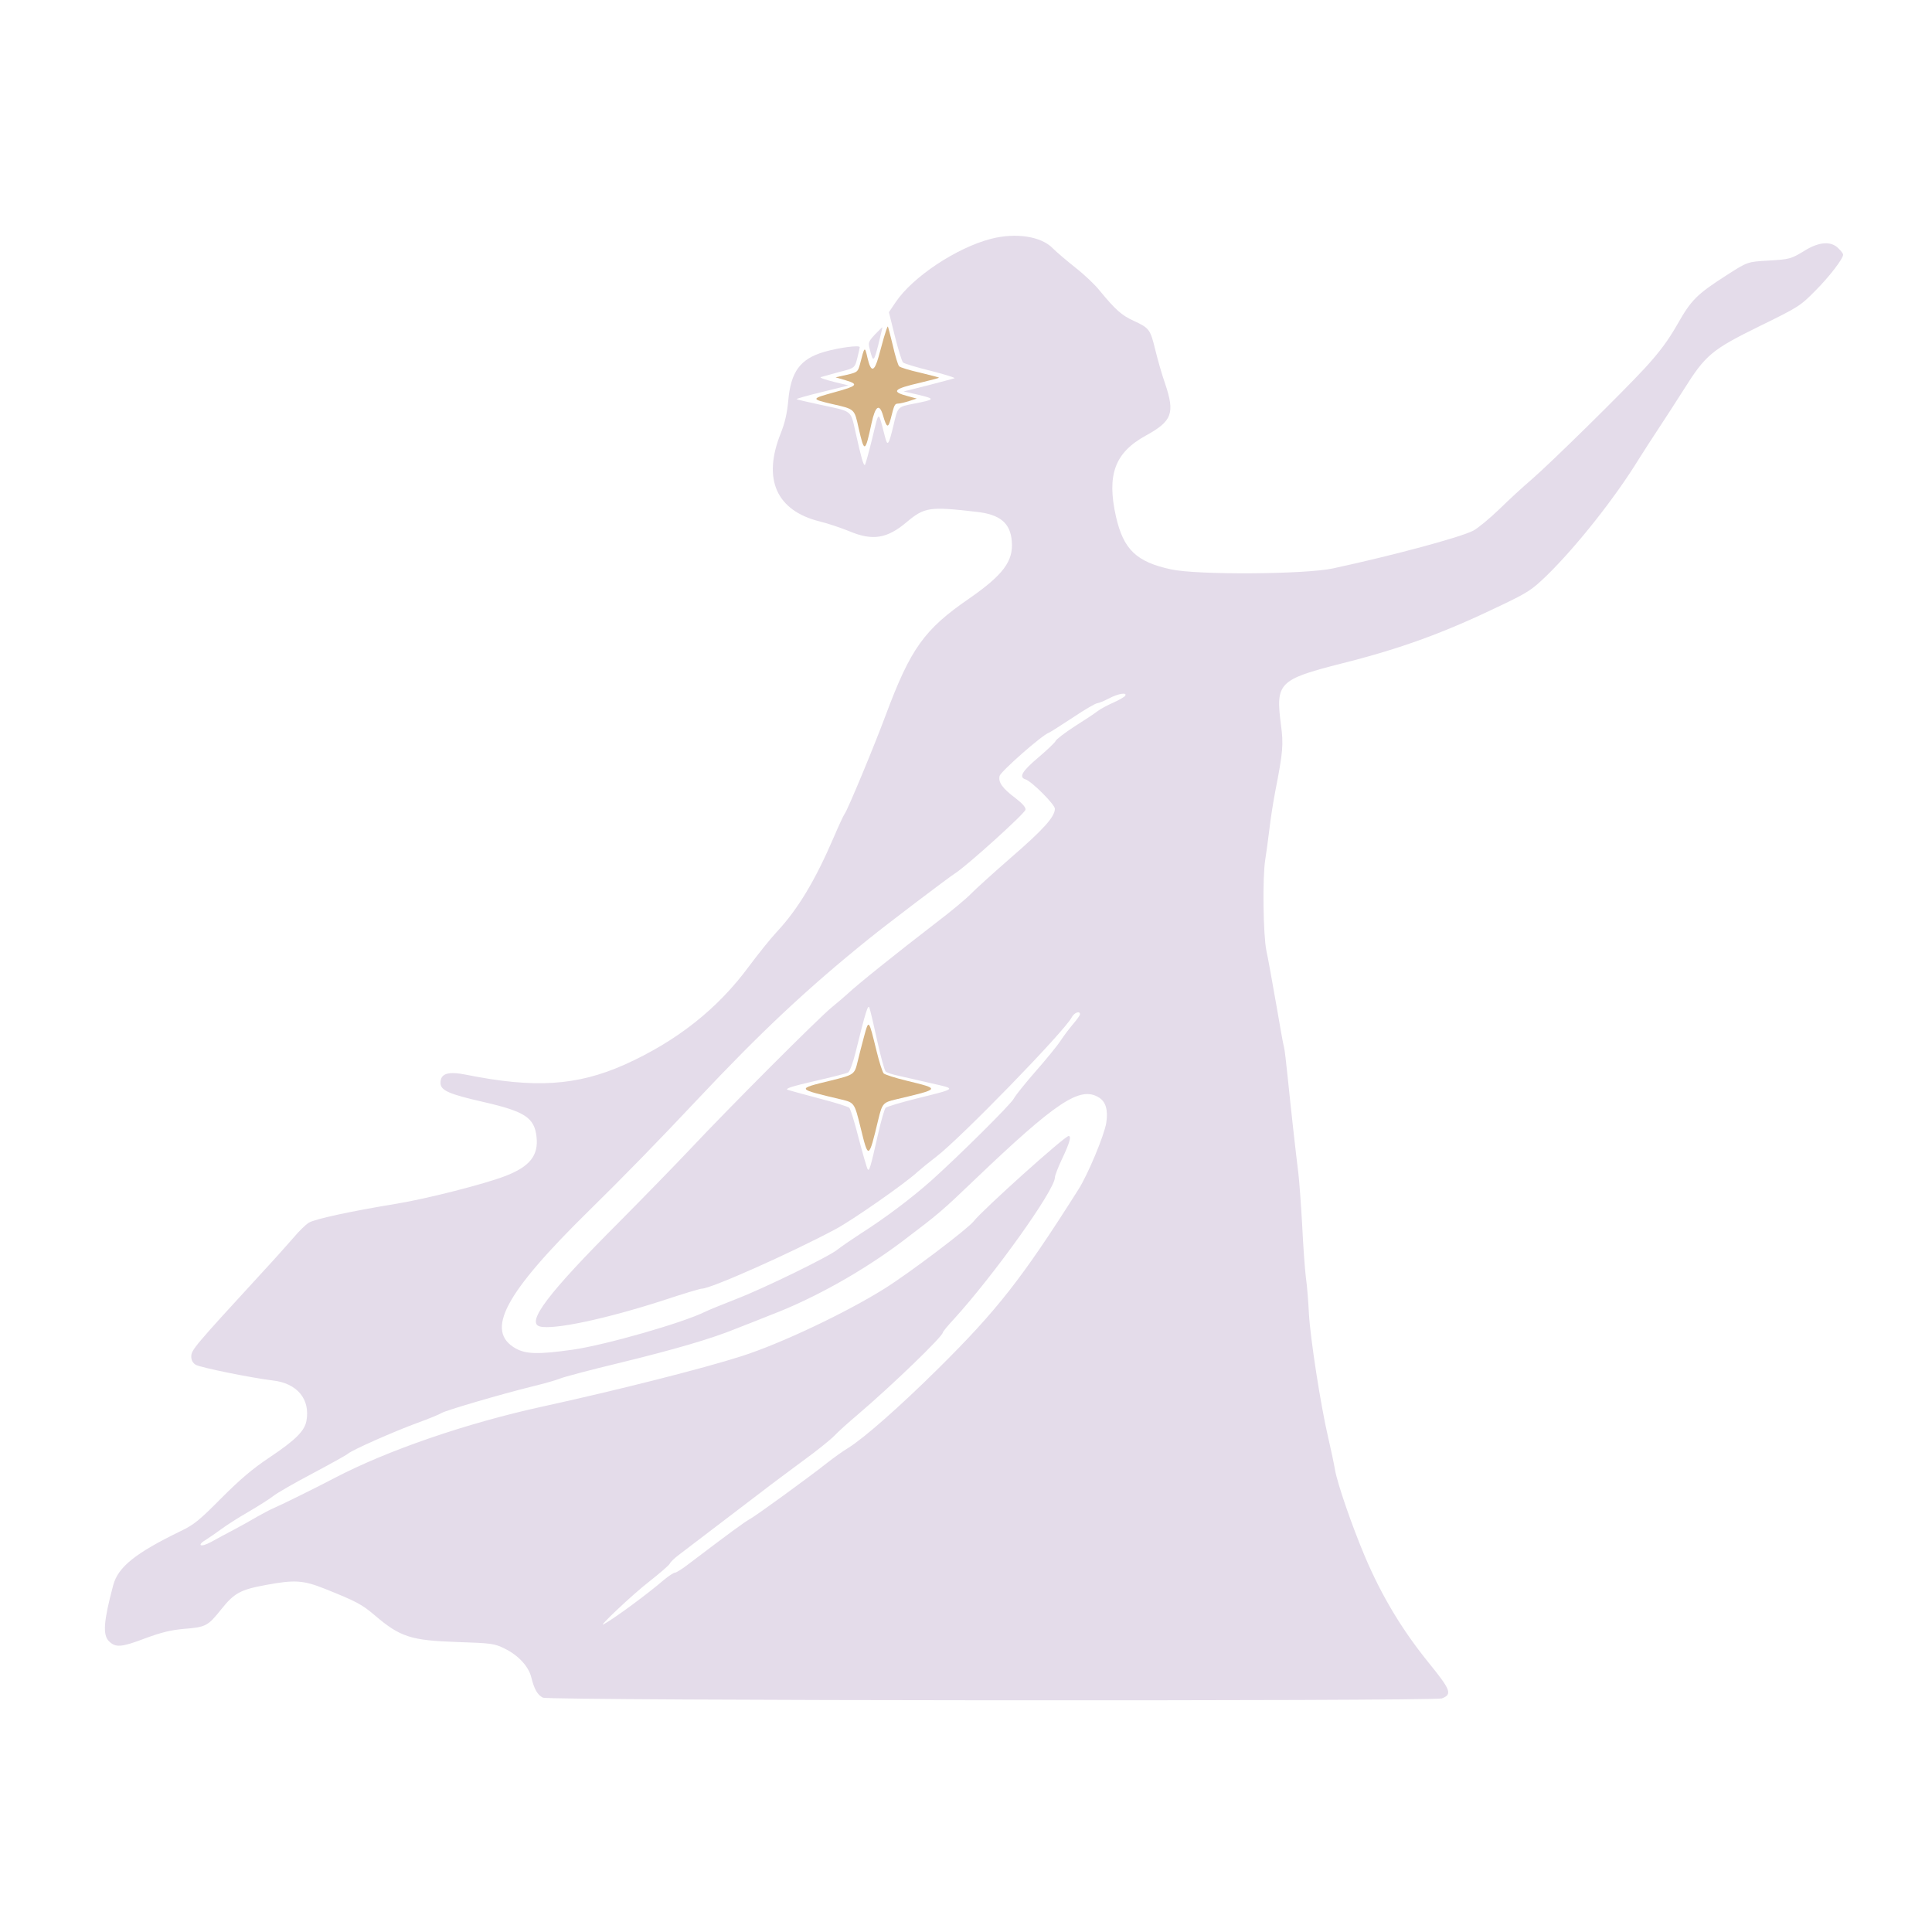
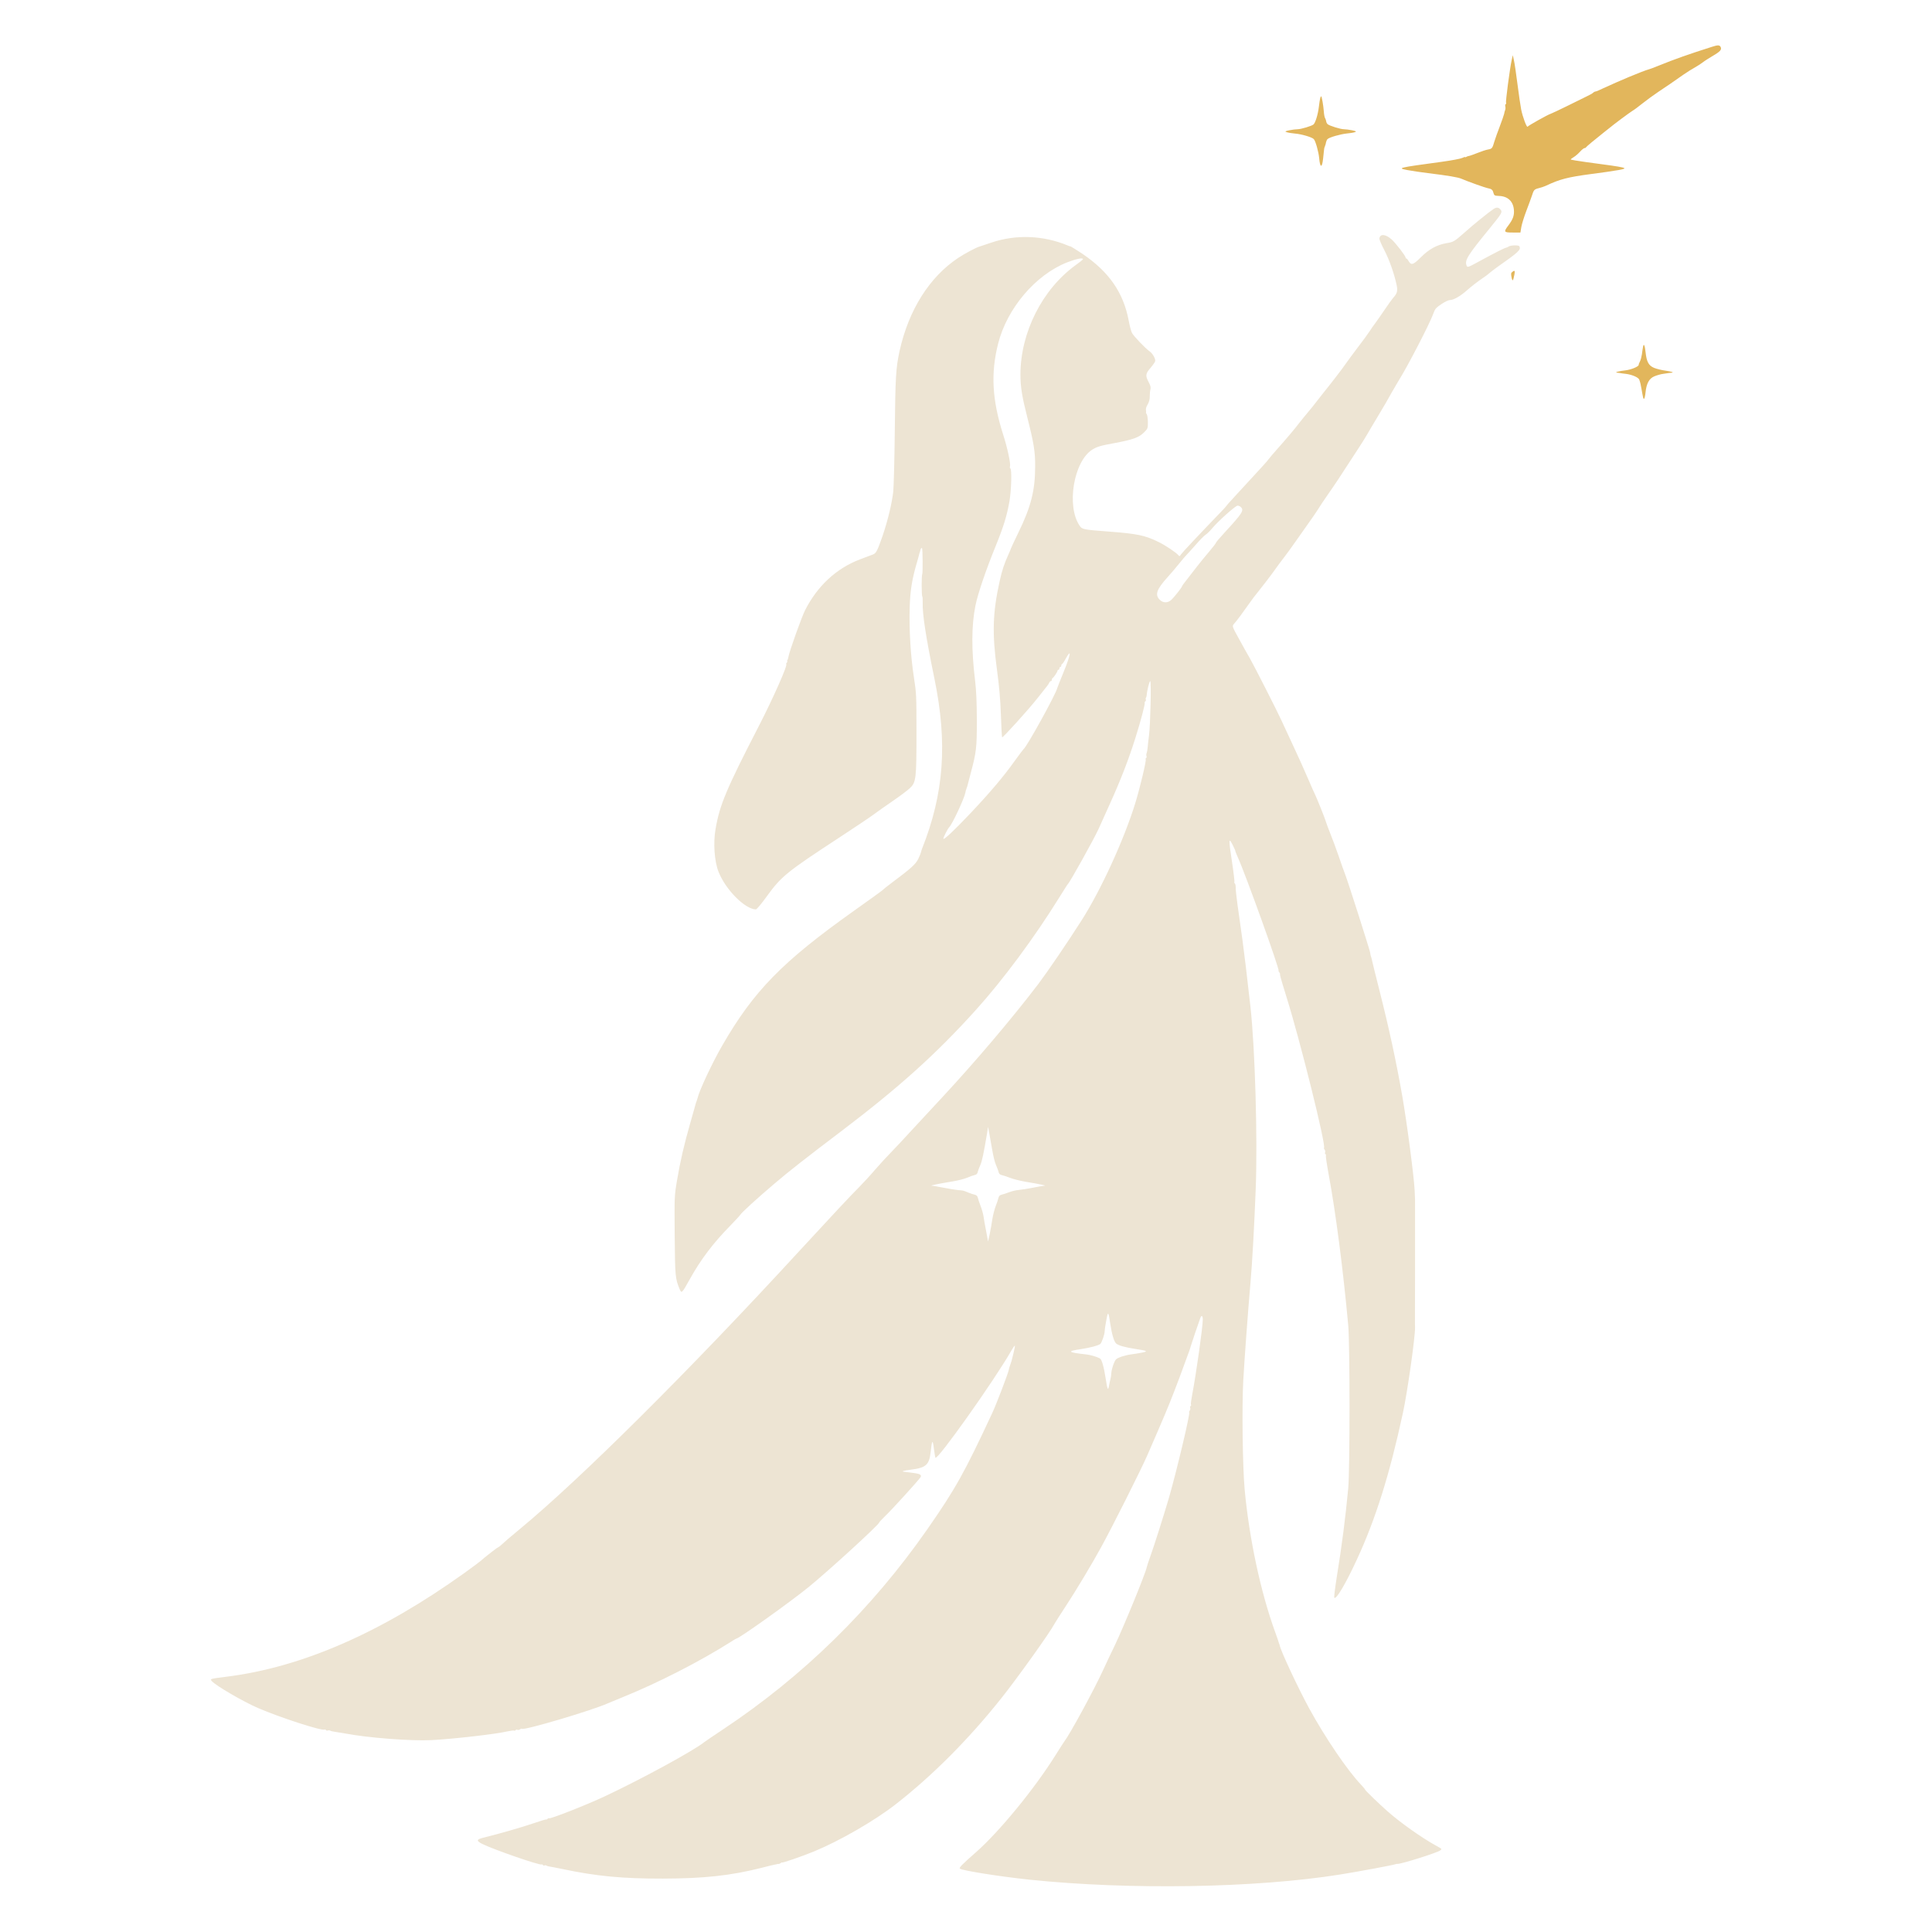
- <svg xmlns="http://www.w3.org/2000/svg" width="120" height="120" viewBox="0 0 1000 1000">
-   <g transform="translate(0,1000) scale(0.1,-0.1)" fill="#E4DCEA" stroke="none">
-     <path d="M5130 8764 c-179 -46 -407 -198 -494 -328 l-35 -52 31 -125 c17 -68 36 -129 42 -135 6 -6 72 -26 146 -44 74 -19 128 -36 120 -38 -8 -3 -71 -19 -139 -37 l-124 -31 79 -18 c87 -21 85 -24 -29 -46 -81 -16 -80 -15 -102 -110 -25 -104 -31 -113 -44 -62 -37 142 -30 142 -66 -6 -18 -73 -35 -135 -38 -138 -7 -7 -19 35 -49 170 -26 115 -14 105 -182 141 -66 14 -121 27 -123 29 -2 2 57 19 132 37 l137 34 -78 19 c-43 11 -73 21 -66 24 7 2 50 14 94 26 82 21 82 21 95 71 7 28 13 54 13 58 0 12 -106 -2 -183 -24 -125 -36 -174 -103 -187 -253 -6 -64 -17 -114 -39 -169 -95 -237 -23 -400 202 -456 42 -10 112 -34 154 -51 119 -50 194 -38 294 46 94 79 119 83 361 55 124 -13 178 -58 185 -153 9 -103 -46 -175 -222 -297 -231 -159 -302 -258 -430 -601 -59 -159 -199 -496 -214 -514 -5 -6 -30 -60 -56 -121 -96 -223 -185 -371 -294 -488 -32 -34 -96 -114 -143 -177 -164 -223 -375 -389 -646 -511 -246 -109 -464 -123 -818 -52 -95 19 -134 7 -134 -42 0 -39 43 -58 223 -99 214 -49 263 -81 274 -180 11 -97 -35 -155 -164 -204 -107 -41 -401 -116 -558 -142 -238 -39 -428 -80 -457 -99 -16 -10 -50 -43 -76 -74 -26 -30 -98 -111 -161 -179 -358 -390 -371 -405 -371 -440 0 -18 8 -33 23 -42 22 -14 289 -68 397 -81 128 -14 197 -97 176 -210 -10 -52 -56 -98 -190 -188 -90 -60 -152 -113 -251 -212 -113 -114 -141 -137 -210 -170 -235 -114 -324 -186 -349 -280 -50 -187 -55 -257 -22 -290 35 -34 64 -32 190 16 82 30 130 42 199 48 113 9 123 15 192 101 67 84 99 102 230 126 150 28 194 25 305 -19 165 -66 193 -81 260 -138 131 -112 187 -130 426 -138 180 -6 193 -8 246 -34 70 -34 124 -92 138 -149 15 -61 32 -91 60 -105 31 -16 4613 -19 4653 -4 55 21 46 44 -66 182 -138 170 -244 345 -332 552 -66 156 -142 375 -155 449 -6 35 -22 111 -36 170 -39 168 -92 512 -99 638 -3 63 -10 149 -16 190 -5 41 -14 163 -19 270 -6 107 -15 229 -20 270 -13 103 -38 327 -55 495 -8 77 -16 147 -19 155 -3 8 -21 107 -40 220 -20 113 -42 238 -51 278 -17 83 -21 381 -6 473 5 30 14 99 21 154 6 55 20 143 30 195 41 210 44 245 30 350 -28 215 -11 233 311 315 314 79 532 159 827 301 142 68 160 80 239 156 153 150 350 398 475 601 28 45 77 120 108 167 31 47 88 135 126 195 112 178 144 205 390 326 202 99 212 105 289 183 74 74 145 167 145 188 0 5 -11 20 -25 33 -36 37 -96 34 -167 -8 -80 -49 -83 -49 -198 -56 -105 -6 -105 -6 -214 -76 -154 -99 -182 -127 -254 -254 -47 -82 -91 -142 -166 -224 -119 -129 -490 -494 -592 -582 -38 -32 -112 -100 -164 -151 -52 -50 -113 -100 -135 -111 -69 -35 -411 -127 -725 -195 -144 -31 -701 -35 -839 -5 -180 39 -246 103 -285 274 -48 215 -6 330 154 418 137 75 152 116 101 268 -17 48 -39 126 -51 175 -26 107 -31 114 -111 151 -64 29 -95 57 -179 159 -23 29 -79 82 -124 117 -44 35 -97 80 -116 99 -60 63 -192 83 -320 50z m694 -2365 c-3 -6 -31 -22 -62 -36 -30 -13 -67 -33 -81 -44 -14 -11 -68 -47 -119 -79 -51 -33 -95 -67 -98 -75 -3 -8 -44 -47 -90 -86 -84 -71 -102 -102 -66 -113 32 -10 152 -130 152 -152 0 -42 -60 -108 -225 -251 -93 -81 -188 -167 -210 -190 -22 -23 -103 -91 -181 -150 -204 -157 -410 -322 -458 -368 -12 -11 -48 -42 -81 -69 -74 -61 -526 -514 -730 -731 -82 -87 -249 -258 -370 -380 -367 -367 -485 -522 -410 -541 72 -18 343 40 637 135 102 34 192 61 201 61 46 0 456 182 692 308 85 45 362 238 425 297 19 17 62 52 95 77 124 94 664 649 702 722 13 25 43 36 43 16 0 -5 -15 -26 -32 -46 -18 -21 -49 -61 -68 -90 -19 -29 -79 -102 -132 -162 -53 -61 -103 -123 -111 -139 -16 -30 -282 -294 -427 -424 -100 -89 -239 -194 -365 -274 -49 -32 -103 -69 -119 -82 -43 -36 -381 -201 -526 -257 -69 -27 -141 -56 -161 -66 -115 -57 -516 -172 -685 -196 -177 -25 -241 -23 -294 6 -162 91 -59 284 380 715 176 173 350 351 556 570 331 352 568 575 889 834 94 76 410 316 452 343 65 43 358 308 361 327 2 12 -16 32 -52 60 -68 51 -90 82 -82 115 6 23 218 210 254 223 8 3 64 39 125 79 61 41 118 74 126 74 9 1 36 12 61 25 47 25 96 33 84 14z m-1284 -1784 c18 -82 38 -155 44 -161 6 -6 36 -16 66 -22 30 -7 107 -24 170 -39 133 -30 137 -26 -80 -80 -80 -20 -150 -41 -156 -47 -6 -6 -23 -65 -38 -131 -42 -186 -47 -201 -56 -185 -4 8 -25 80 -46 160 -20 80 -42 150 -48 156 -6 6 -76 28 -154 48 -79 21 -153 41 -165 45 -16 6 21 18 138 45 88 20 167 40 175 45 8 4 25 50 38 102 52 212 65 253 72 233 4 -10 22 -86 40 -169z m1147 -295 c37 -22 49 -66 39 -132 -11 -66 -95 -268 -145 -346 -291 -460 -420 -624 -725 -926 -197 -195 -384 -360 -465 -410 -25 -15 -73 -49 -106 -75 -104 -82 -366 -272 -401 -292 -30 -16 -111 -76 -322 -236 -31 -24 -62 -43 -68 -43 -7 0 -33 -17 -57 -37 -85 -73 -250 -195 -312 -230 -37 -22 149 154 233 219 57 45 106 87 109 95 3 8 25 29 48 46 42 32 291 222 433 330 42 33 136 102 207 155 72 52 146 112 165 132 19 20 71 67 115 104 182 155 445 409 445 429 0 4 26 36 58 70 209 230 522 668 522 732 0 10 16 51 35 92 41 86 52 123 36 123 -20 0 -445 -382 -491 -441 -30 -39 -334 -269 -462 -349 -198 -124 -535 -284 -738 -349 -199 -64 -646 -177 -1035 -262 -393 -86 -800 -226 -1075 -370 -101 -53 -278 -140 -320 -158 -14 -6 -50 -25 -80 -42 -30 -18 -84 -48 -120 -67 -36 -19 -89 -47 -117 -63 -57 -31 -78 -18 -23 14 16 10 50 34 75 52 25 19 89 60 143 91 53 31 111 68 127 81 17 14 107 66 200 115 94 50 177 96 185 103 22 20 240 116 360 160 58 21 114 44 125 51 22 14 309 98 475 139 58 14 121 32 140 40 19 8 154 44 300 79 295 72 483 127 610 179 47 18 130 51 185 73 224 86 475 227 681 383 182 138 198 151 369 315 423 404 545 485 642 426z M4528 8268 c-34 -37 -35 -42 -26 -76 17 -69 21 -67 44 23 12 49 22 90 21 91 -1 1 -18 -17 -39 -38z" />
+ <svg xmlns="http://www.w3.org/2000/svg" width="120" height="120" viewBox="0 0 2048 2048">
+   <g transform="translate(0,2048) scale(0.1,-0.1)" fill="#EDE4D3" stroke="none">
+     <path d="M15830 18263 c-51 -34 -218 -169 -302 -245 -111 -98 -120 -104 -196 -116 -100 -17 -185 -64 -269 -148 -81 -81 -103 -89 -130 -44 -9 17 -21 30 -25 30 -4 0 -8 5 -8 10 0 17 -105 153 -148 192 -64 57 -122 62 -130 11 -2 -11 22 -67 52 -124 53 -101 106 -252 131 -371 13 -64 6 -88 -39 -138 -12 -14 -51 -68 -86 -120 -35 -52 -80 -116 -99 -142 -20 -26 -48 -66 -63 -90 -15 -24 -70 -99 -123 -168 -52 -69 -110 -147 -129 -175 -32 -48 -161 -215 -246 -320 -22 -27 -53 -67 -68 -87 -15 -20 -54 -69 -87 -108 -33 -39 -73 -88 -88 -108 -47 -62 -137 -169 -228 -271 -47 -53 -92 -105 -100 -117 -13 -20 -63 -75 -331 -365 -65 -70 -118 -129 -118 -132 0 -2 -26 -31 -57 -63 -225 -233 -410 -430 -424 -451 -14 -22 -17 -22 -29 -7 -24 28 -133 101 -205 137 -146 72 -226 89 -530 112 -277 21 -284 23 -311 63 -142 210 -62 682 135 806 50 31 86 42 240 70 188 35 255 59 307 111 42 42 42 44 42 111 -1 38 -6 75 -12 83 -6 8 -10 16 -8 18 1 1 1 6 1 11 -5 29 -2 42 18 77 15 27 22 56 21 85 0 25 3 57 7 72 5 21 1 41 -19 78 -36 68 -33 88 18 148 25 29 48 61 51 72 7 23 -25 82 -58 105 -46 32 -170 162 -187 195 -10 19 -25 76 -34 125 -56 303 -209 524 -497 718 -60 39 -112 72 -116 73 -4 0 -21 6 -38 13 -258 107 -547 117 -804 30 -64 -21 -120 -40 -126 -42 -37 -10 -157 -74 -228 -121 -306 -204 -525 -553 -621 -986 -39 -178 -45 -275 -51 -855 -3 -297 -11 -583 -16 -635 -14 -125 -57 -304 -112 -467 -57 -163 -69 -188 -104 -201 -15 -6 -77 -29 -138 -52 -249 -95 -450 -281 -580 -537 -38 -75 -169 -442 -178 -499 -1 -10 -6 -25 -10 -31 -5 -7 -5 -13 -1 -13 3 0 1 -7 -6 -15 -7 -8 -10 -15 -6 -15 22 0 -138 -361 -292 -660 -344 -668 -413 -832 -457 -1089 -26 -147 -12 -342 32 -453 74 -188 279 -395 395 -398 10 0 55 54 117 139 152 210 210 258 761 618 168 110 335 222 371 249 36 27 128 92 204 144 76 52 157 113 180 135 66 62 70 99 70 590 0 398 -1 415 -28 590 -34 220 -51 502 -44 735 5 180 26 307 79 485 11 39 22 77 23 85 2 8 4 15 5 15 1 0 3 8 5 18 4 21 13 33 19 26 7 -7 9 -269 2 -276 -8 -9 -8 -228 1 -236 3 -4 5 -33 4 -65 -4 -119 33 -362 123 -799 142 -688 104 -1222 -131 -1813 -3 -8 -8 -23 -10 -33 -2 -10 -15 -43 -29 -72 -28 -56 -77 -101 -284 -255 -47 -35 -89 -69 -95 -76 -5 -6 -142 -105 -303 -219 -760 -540 -1063 -850 -1397 -1430 -105 -182 -243 -476 -261 -557 -1 -5 -3 -10 -4 -13 -1 -3 -4 -9 -5 -15 -1 -5 -3 -11 -5 -12 -1 -2 -3 -10 -5 -18 -2 -8 -28 -100 -58 -205 -66 -230 -107 -408 -142 -617 -26 -156 -26 -163 -23 -575 4 -438 6 -457 53 -570 20 -47 24 -43 110 112 115 206 244 376 419 555 56 58 107 112 112 121 12 23 179 175 359 328 149 128 342 279 721 566 606 460 998 813 1415 1275 292 323 626 774 890 1200 46 74 86 137 90 140 20 17 273 471 323 580 13 30 69 154 124 275 111 245 197 467 266 687 58 183 107 369 100 379 -2 4 1 11 7 14 5 4 8 13 5 20 -2 7 -2 16 2 19 3 4 6 14 7 24 4 53 29 152 38 152 12 0 2 -458 -13 -575 -6 -44 -12 -100 -14 -125 -2 -25 -7 -53 -11 -62 -4 -10 -5 -25 -2 -33 4 -8 2 -17 -4 -20 -5 -4 -7 -10 -4 -15 8 -13 -60 -299 -111 -465 -119 -386 -364 -920 -568 -1240 -159 -249 -363 -548 -459 -675 -273 -359 -670 -827 -1017 -1200 -74 -80 -212 -228 -306 -330 -93 -102 -203 -219 -243 -260 -41 -41 -113 -120 -161 -175 -47 -56 -124 -139 -170 -186 -86 -85 -318 -334 -645 -689 -1157 -1259 -2314 -2410 -2955 -2939 -124 -103 -139 -116 -193 -165 -15 -14 -30 -26 -34 -26 -3 0 -35 -23 -72 -52 -87 -69 -89 -70 -109 -89 -9 -9 -90 -69 -180 -134 -885 -634 -1722 -999 -2522 -1099 -178 -23 -176 -22 -154 -47 45 -50 327 -214 487 -284 239 -103 681 -246 708 -229 4 2 10 0 14 -5 3 -6 12 -8 20 -5 8 3 20 2 27 -2 6 -4 26 -9 43 -11 16 -2 66 -10 110 -18 245 -47 703 -82 920 -71 228 12 678 63 801 92 36 8 69 12 74 9 5 -3 11 -1 15 4 3 6 12 8 20 4 9 -3 21 0 29 6 7 6 15 8 18 5 20 -20 748 196 911 270 18 8 93 39 167 69 368 149 813 377 1138 583 29 19 54 34 57 34 29 0 575 390 770 549 220 180 745 661 745 682 0 4 30 36 66 71 66 62 342 366 370 406 18 26 -1 39 -73 48 -26 4 -57 7 -68 9 -11 1 -26 3 -34 4 -33 3 3 13 76 22 158 20 193 50 208 185 15 137 22 142 36 28 6 -43 12 -81 15 -86 20 -33 625 820 803 1132 19 33 36 58 39 55 2 -2 -4 -37 -14 -77 -10 -40 -19 -76 -20 -80 -1 -5 -3 -10 -4 -13 -1 -3 -4 -9 -5 -15 -1 -5 -4 -12 -5 -15 -1 -3 -4 -9 -5 -15 -1 -5 -3 -11 -4 -12 -2 -2 -4 -14 -7 -27 -7 -39 -131 -364 -175 -458 -296 -636 -391 -806 -692 -1238 -587 -841 -1312 -1552 -2162 -2117 -99 -66 -188 -126 -199 -135 -112 -90 -650 -384 -1049 -572 -194 -92 -597 -250 -597 -235 0 4 -7 1 -15 -6 -8 -7 -15 -10 -15 -7 0 3 -64 -16 -142 -43 -124 -42 -345 -106 -527 -151 -71 -18 -73 -32 -10 -65 116 -58 611 -230 630 -218 4 2 10 0 14 -6 4 -6 11 -8 16 -5 5 4 14 3 21 -1 7 -4 21 -9 33 -10 11 -1 74 -14 140 -27 353 -75 636 -102 1060 -101 437 1 717 31 1047 114 64 17 127 32 140 34 12 3 25 5 28 6 3 2 9 2 14 1 4 -1 14 4 22 10 8 6 14 9 14 6 0 -8 210 64 339 117 274 113 643 326 866 500 392 306 775 691 1121 1126 171 215 515 696 561 785 9 17 62 100 118 185 100 151 285 459 378 630 119 216 424 824 488 971 39 90 93 216 121 279 96 222 147 349 228 566 99 268 111 302 111 309 0 5 93 280 104 307 12 30 25 20 25 -20 0 -80 -71 -580 -111 -789 -11 -57 -18 -107 -14 -112 3 -5 1 -12 -4 -16 -6 -3 -8 -12 -4 -20 3 -9 0 -21 -6 -29 -6 -7 -8 -15 -5 -18 12 -12 -130 -609 -214 -903 -48 -164 -158 -513 -196 -617 -20 -54 -37 -108 -40 -121 -11 -62 -243 -628 -338 -827 -39 -80 -97 -203 -129 -273 -95 -206 -349 -673 -406 -746 -7 -9 -50 -76 -95 -148 -221 -354 -596 -811 -843 -1028 -150 -132 -180 -163 -170 -173 20 -20 422 -84 735 -117 1062 -111 2403 -89 3300 55 192 31 554 98 580 108 8 3 18 5 22 4 30 -6 433 121 457 144 17 16 21 12 -53 53 -148 82 -367 237 -505 358 -98 87 -241 225 -241 233 0 4 -19 26 -42 51 -142 148 -380 498 -550 809 -116 213 -301 607 -313 670 -2 8 -4 15 -5 15 -1 0 -3 7 -5 15 -2 8 -19 58 -38 110 -154 424 -275 991 -323 1510 -22 236 -30 879 -15 1153 12 219 50 735 76 1032 19 212 41 609 56 1000 21 536 -7 1496 -56 1935 -44 389 -58 506 -85 710 -17 124 -40 290 -52 370 -11 80 -20 162 -19 182 0 20 -4 40 -9 43 -6 4 -8 10 -5 15 3 5 -8 100 -25 212 -37 242 -36 267 7 181 17 -35 30 -63 28 -63 -2 0 10 -30 26 -67 84 -185 450 -1203 432 -1203 -3 0 0 -6 6 -14 6 -8 11 -18 10 -22 -1 -5 0 -11 1 -14 1 -3 3 -12 5 -21 1 -8 30 -103 63 -210 144 -459 421 -1573 397 -1597 -3 -3 0 -11 6 -18 6 -8 9 -20 6 -29 -4 -8 -2 -17 4 -20 5 -4 7 -10 4 -15 -3 -5 10 -94 29 -197 75 -403 154 -1014 208 -1603 18 -204 18 -1528 0 -1725 -31 -326 -66 -599 -124 -957 -17 -109 -28 -201 -24 -205 21 -21 122 151 238 402 200 431 348 903 489 1555 49 225 132 816 129 910 -1 19 -1 38 -1 43 1 5 2 1293 1 1310 0 1 -2 45 -4 97 -7 146 -81 715 -132 1005 -61 351 -140 716 -236 1095 -44 173 -81 324 -83 335 -2 11 -4 22 -6 25 -1 3 -3 10 -4 15 -2 6 -4 12 -5 15 -1 3 -4 17 -6 33 -6 34 -236 756 -264 826 -11 28 -43 117 -70 197 -28 81 -69 192 -92 248 -22 55 -41 108 -43 116 -4 20 -102 265 -115 288 -5 9 -39 85 -74 167 -35 83 -107 242 -160 355 -52 113 -108 232 -123 265 -45 99 -287 574 -333 655 -24 41 -77 135 -117 209 -74 134 -74 134 -50 160 24 26 99 127 172 231 21 30 53 73 72 95 48 59 152 194 198 260 22 31 58 80 81 109 22 28 80 107 128 176 48 69 112 159 141 200 30 41 73 104 96 140 22 36 66 102 97 146 94 135 102 147 341 515 31 48 69 108 84 135 15 27 63 108 106 179 43 72 83 139 89 150 6 11 36 63 65 115 30 52 64 111 76 130 87 136 325 596 362 698 21 59 28 67 88 108 42 28 77 44 96 44 34 0 107 42 171 99 60 52 112 92 169 131 28 18 61 43 75 56 14 12 46 37 72 56 241 169 265 192 243 228 -9 14 -95 11 -114 -4 -7 -5 -19 -11 -27 -12 -17 -3 -110 -50 -276 -140 -128 -70 -133 -72 -142 -48 -21 56 11 107 254 404 122 150 130 163 104 191 -21 23 -42 24 -74 2z m-4350 -530 c0 -5 -35 -33 -77 -63 -354 -256 -585 -713 -586 -1160 0 -131 17 -236 74 -459 68 -268 83 -360 82 -516 0 -252 -44 -426 -175 -695 -44 -91 -81 -169 -82 -175 -1 -5 -12 -32 -25 -60 -45 -98 -69 -171 -94 -285 -75 -337 -81 -555 -28 -945 23 -170 35 -308 41 -473 4 -129 10 -236 13 -238 7 -7 286 301 374 414 46 59 92 117 102 129 10 12 21 29 24 37 4 9 11 16 17 16 5 0 10 6 10 14 0 8 3 16 8 18 11 5 52 66 52 78 0 5 5 10 10 10 6 0 10 7 10 15 0 8 5 15 10 15 6 0 10 7 10 15 0 8 3 15 8 15 4 0 23 28 42 63 61 109 48 32 -25 -146 -36 -89 -67 -166 -68 -172 -14 -63 -323 -623 -356 -645 -4 -3 -46 -59 -94 -125 -117 -165 -262 -336 -469 -555 -175 -185 -288 -291 -288 -270 0 15 46 105 62 121 34 35 161 307 172 369 2 14 5 26 7 28 1 1 3 7 4 12 1 6 3 11 5 13 1 1 3 9 5 17 2 8 17 67 34 130 61 228 66 271 66 565 -1 192 -6 312 -18 415 -41 334 -39 592 3 800 25 125 110 375 214 630 87 215 119 321 147 478 20 120 26 336 9 347 -5 3 -7 12 -4 20 10 26 -26 194 -72 338 -117 366 -133 649 -54 962 94 375 395 730 730 863 94 37 170 53 170 35z m1674 -2629 c35 -34 16 -64 -166 -262 -54 -58 -98 -110 -98 -115 0 -5 -33 -48 -72 -94 -40 -47 -100 -120 -133 -163 -33 -42 -81 -105 -107 -138 -27 -33 -48 -63 -48 -67 0 -10 -84 -117 -114 -144 -37 -35 -88 -34 -123 2 -53 53 -32 111 87 242 30 33 84 96 119 140 35 44 72 87 81 95 9 9 52 56 95 105 43 50 90 97 104 106 15 9 46 39 70 68 65 78 248 241 270 241 11 0 27 -7 35 -16z m-2635 -6819 c10 -61 28 -131 39 -155 12 -25 23 -57 27 -72 4 -20 13 -29 33 -34 15 -3 54 -16 87 -29 33 -13 105 -31 160 -41 163 -27 231 -42 208 -43 -12 0 -67 -10 -123 -21 -56 -11 -124 -22 -151 -24 -27 -2 -73 -13 -102 -24 -28 -11 -64 -23 -79 -26 -20 -5 -29 -14 -34 -34 -3 -15 -16 -54 -29 -87 -13 -33 -29 -96 -36 -140 -6 -44 -19 -115 -28 -158 l-17 -78 -21 113 c-12 62 -25 133 -28 158 -4 25 -17 72 -30 105 -13 33 -26 72 -29 87 -5 20 -14 29 -34 34 -15 3 -45 13 -67 22 -21 9 -43 18 -47 18 -4 1 -9 2 -10 3 -2 1 -26 4 -55 6 -28 3 -97 14 -153 25 -56 11 -111 21 -123 21 -24 1 65 20 218 45 55 9 125 26 155 39 30 13 67 26 82 29 20 5 29 14 33 34 4 15 15 47 27 72 18 40 36 127 71 335 l11 70 13 -70 c6 -38 21 -120 32 -180z m1250 -1835 c16 -109 39 -188 61 -210 22 -22 96 -43 210 -60 125 -19 134 -25 61 -39 -34 -7 -81 -14 -104 -17 -66 -8 -147 -34 -167 -54 -19 -19 -50 -112 -50 -152 0 -12 -4 -39 -9 -58 -5 -19 -12 -53 -16 -75 -9 -51 -17 -32 -34 80 -19 124 -42 205 -61 215 -33 18 -105 39 -150 43 -193 21 -204 34 -50 56 97 15 181 37 203 54 16 13 47 103 47 137 0 12 7 63 17 113 18 102 23 98 42 -33z" />
  </g>
-   <g transform="translate(0,1000) scale(0.1,-0.1)" fill="#D6B384" stroke="none">
-     <path d="M4575 8253 c-9 -32 -21 -76 -27 -98 -23 -82 -40 -84 -58 -7 -14 62 -15 61 -39 -34 -11 -39 -13 -41 -68 -54 l-58 -13 54 -16 c67 -20 58 -29 -59 -61 -123 -34 -124 -35 -14 -61 119 -27 116 -24 138 -124 30 -131 34 -130 67 24 20 92 41 105 60 39 18 -62 26 -66 39 -17 19 76 21 79 38 80 9 0 35 6 57 13 l40 13 -48 13 c-86 23 -73 37 66 69 53 13 97 24 97 26 0 2 -44 13 -97 26 -54 12 -103 27 -109 33 -6 6 -21 55 -33 109 -13 53 -24 97 -26 97 -2 0 -11 -26 -20 -57z M4472 4634 c-12 -43 -26 -101 -33 -129 -16 -67 -18 -68 -139 -98 -180 -44 -181 -42 55 -98 67 -16 68 -18 99 -144 41 -168 42 -168 92 40 20 83 25 89 89 104 236 56 235 54 55 98 -58 14 -110 31 -116 37 -6 6 -23 58 -37 116 -41 167 -40 166 -65 74z" />
+   <g transform="translate(0,2048) scale(0.1,-0.1)" fill="#E2B65C" stroke="none">
+     <path d="M18145 19983 c-242 -77 -398 -132 -560 -198 -49 -20 -97 -38 -106 -40 -21 -4 -136 -49 -214 -82 -33 -15 -94 -41 -135 -58 -41 -18 -104 -46 -140 -63 -36 -18 -70 -32 -77 -32 -6 0 -18 -6 -25 -13 -7 -7 -40 -26 -73 -41 -33 -16 -126 -62 -207 -102 -81 -40 -158 -76 -170 -80 -32 -10 -237 -125 -245 -137 -8 -13 -52 102 -68 183 -7 36 -25 156 -39 267 -14 111 -31 226 -38 255 l-12 53 -12 -55 c-18 -79 -66 -439 -59 -450 3 -5 1 -11 -4 -14 -5 -3 -7 -15 -4 -26 3 -11 2 -28 -2 -37 -4 -10 -9 -27 -10 -38 -2 -11 -22 -69 -45 -130 -23 -60 -50 -135 -59 -165 -21 -72 -24 -77 -68 -85 -20 -3 -70 -20 -110 -36 -41 -16 -82 -31 -91 -32 -9 -1 -23 -6 -29 -10 -7 -5 -13 -6 -13 -2 0 3 -13 -1 -29 -9 -15 -8 -113 -27 -217 -41 -470 -64 -477 -66 -364 -88 47 -9 144 -23 215 -32 213 -26 322 -44 357 -60 62 -27 250 -95 284 -101 37 -7 48 -17 57 -54 6 -22 12 -25 56 -27 94 -3 151 -56 159 -147 5 -60 -10 -101 -59 -166 -52 -69 -48 -75 47 -75 l81 0 10 60 c6 33 30 110 53 170 23 61 49 130 57 155 22 69 26 73 77 86 26 7 62 19 80 28 140 66 228 89 471 121 110 14 241 33 290 42 120 22 107 25 -337 84 -93 13 -168 25 -168 29 0 3 15 14 33 25 17 10 47 36 66 57 19 21 40 38 47 38 7 0 14 3 16 8 3 7 93 82 188 157 29 22 57 45 63 50 36 31 213 163 240 179 18 10 66 46 107 79 41 33 118 89 170 124 86 57 145 97 264 181 40 28 88 58 141 88 17 9 46 29 65 43 19 15 68 46 107 69 79 46 97 67 82 95 -12 21 -29 21 -94 0z M13995 19441 c-3 -10 -10 -54 -15 -97 -9 -76 -36 -165 -56 -183 -17 -16 -133 -51 -169 -51 -19 0 -58 -5 -87 -11 -47 -10 -50 -13 -29 -20 13 -5 53 -12 90 -15 69 -6 178 -38 197 -58 19 -18 52 -136 58 -204 9 -102 30 -106 41 -7 9 91 13 120 15 123 2 1 4 7 5 12 1 6 3 11 4 13 2 1 5 13 7 27 3 14 10 30 17 36 20 19 137 52 204 59 34 3 72 9 85 14 20 7 16 10 -30 20 -29 6 -68 11 -86 11 -36 0 -155 37 -173 54 -7 6 -14 20 -15 31 -2 11 -7 26 -12 34 -5 7 -11 39 -13 70 -4 59 -22 161 -28 161 -2 0 -6 -8 -10 -19z M16030 17597 c-13 -10 -14 -21 -7 -57 10 -49 17 -41 31 33 7 39 1 45 -24 24z M17417 16804 c-3 -16 -9 -51 -12 -79 -4 -27 -13 -62 -21 -77 -8 -15 -14 -31 -13 -35 2 -18 -80 -52 -141 -59 -66 -7 -119 -21 -90 -24 8 -1 22 -3 30 -4 8 -2 37 -6 64 -9 67 -8 135 -38 143 -62 12 -35 13 -39 24 -100 18 -102 19 -106 28 -101 4 3 11 32 14 64 10 98 38 149 94 173 27 11 68 23 93 26 25 3 52 7 60 9 8 1 21 3 29 3 32 2 -1 13 -65 22 -38 5 -91 18 -119 29 -58 24 -80 63 -91 165 -8 75 -20 100 -27 59z" />
  </g>
</svg>
